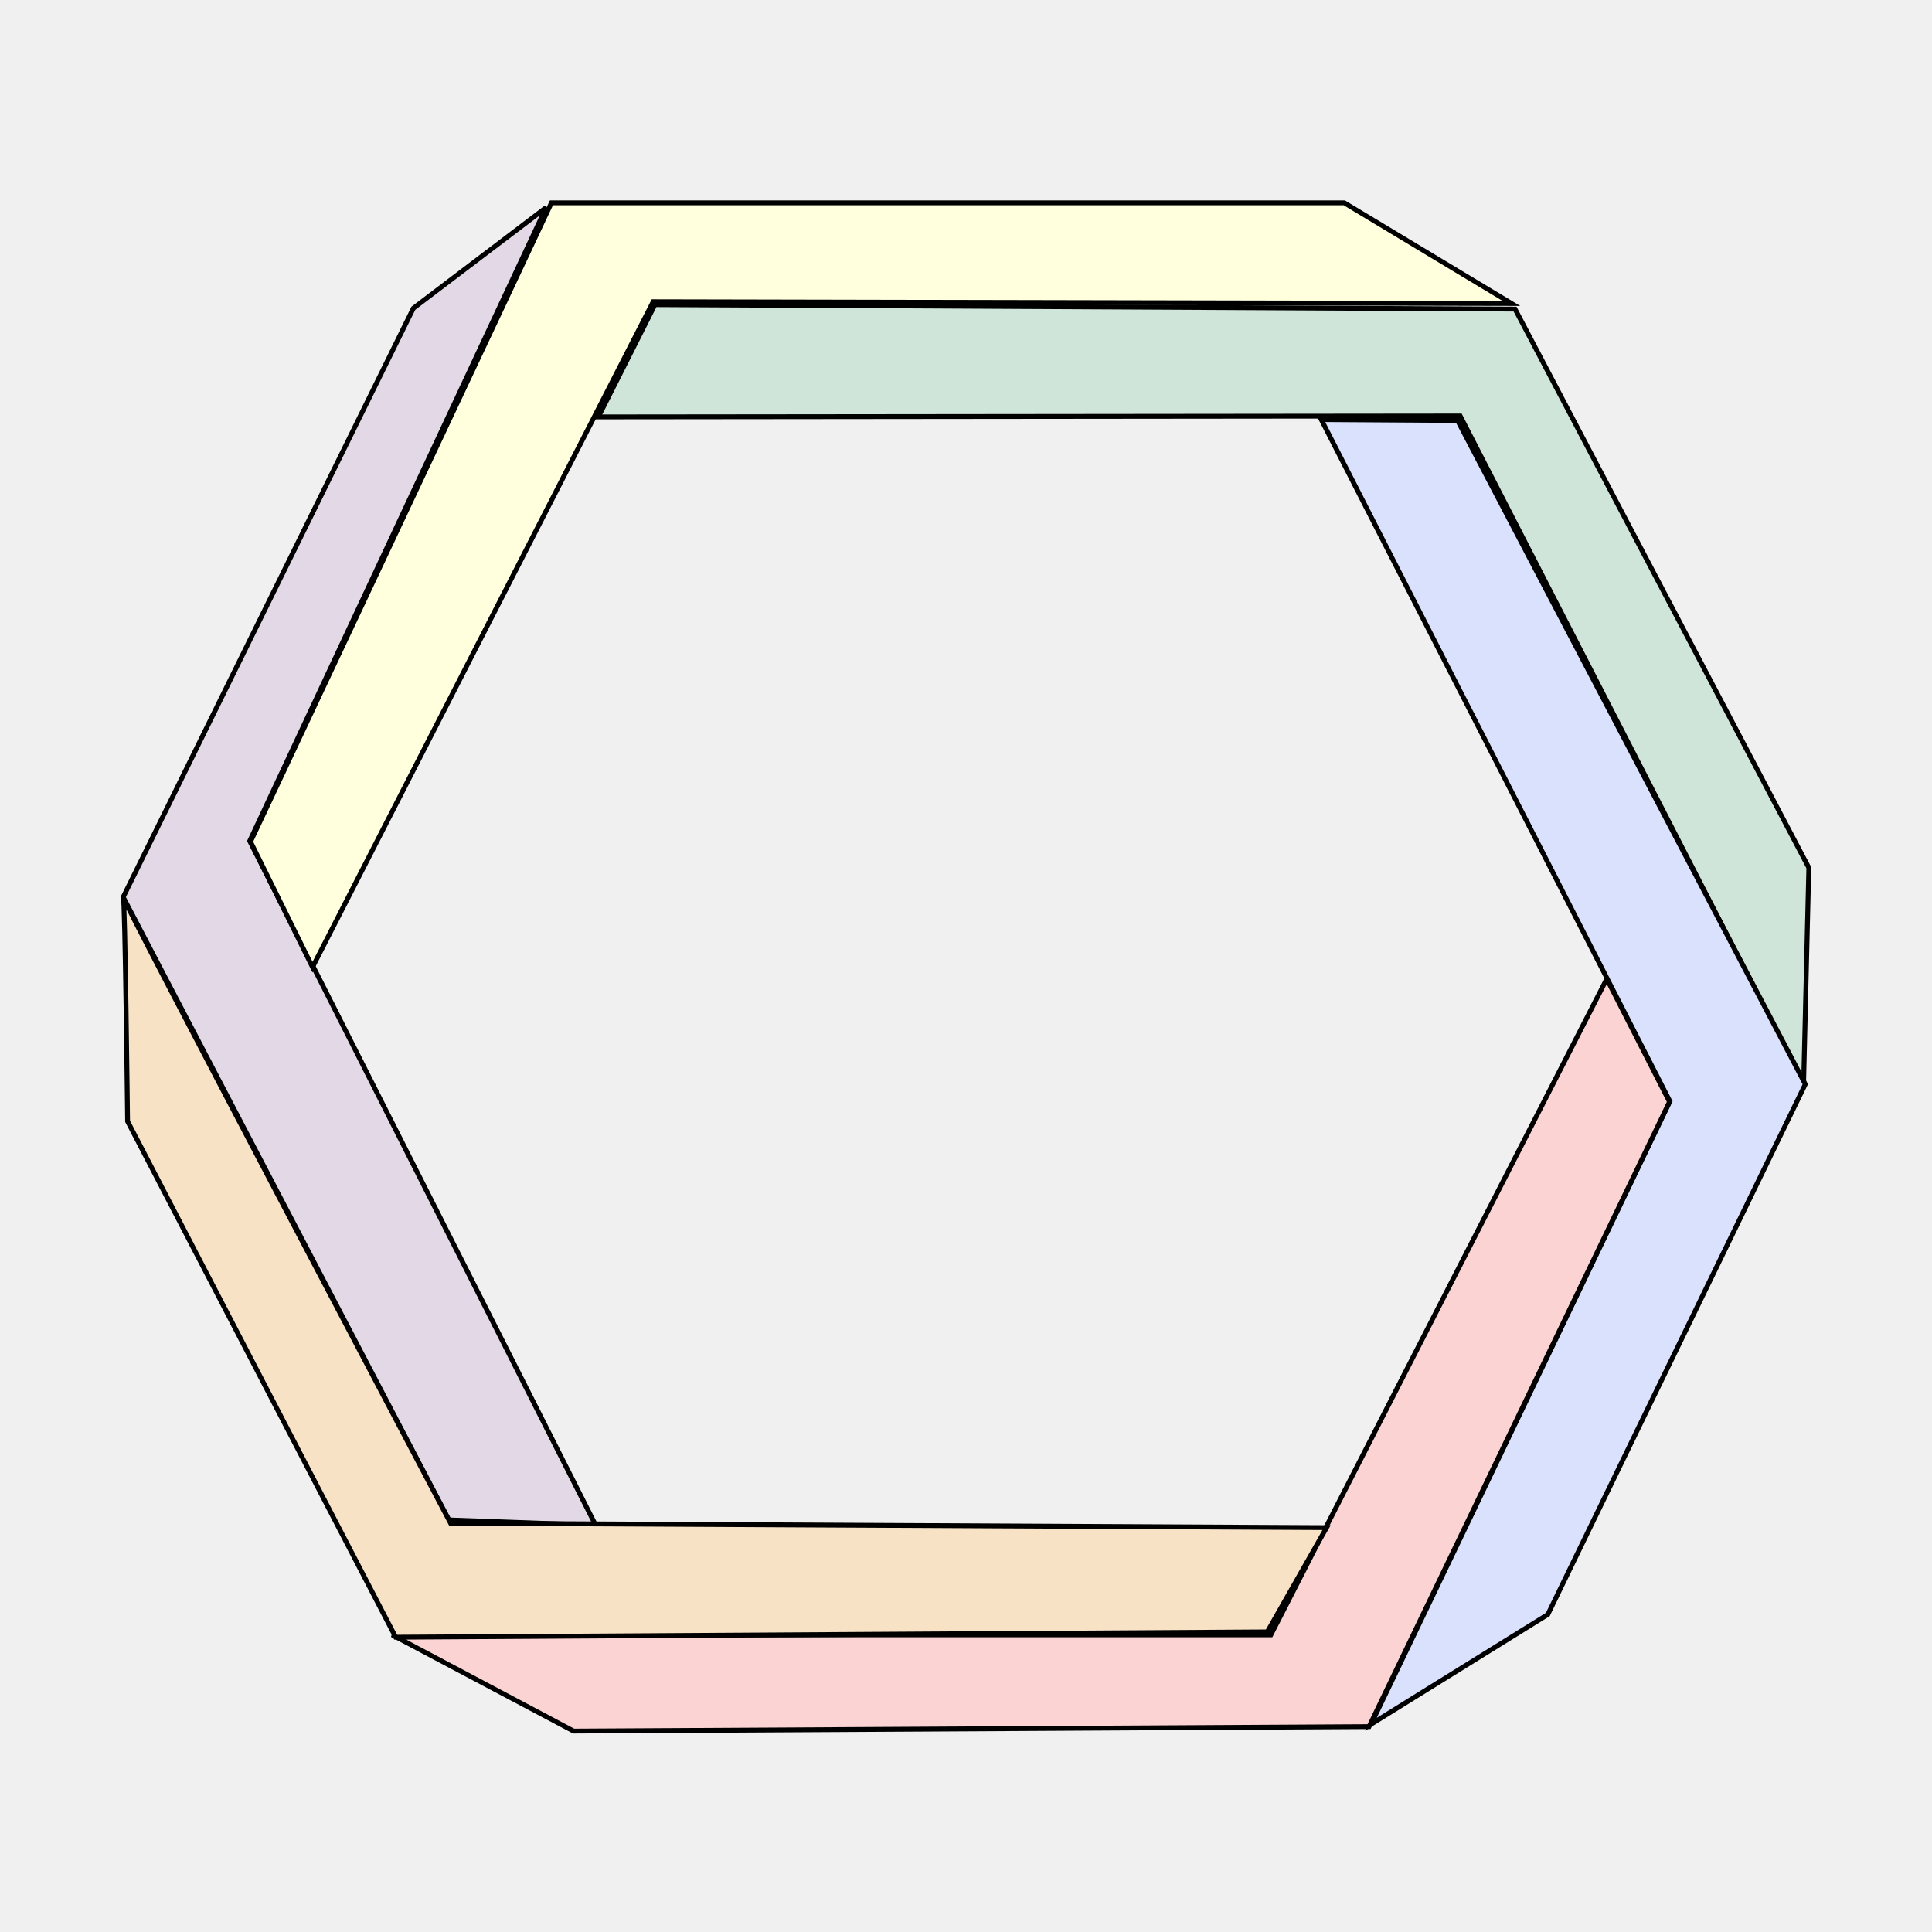
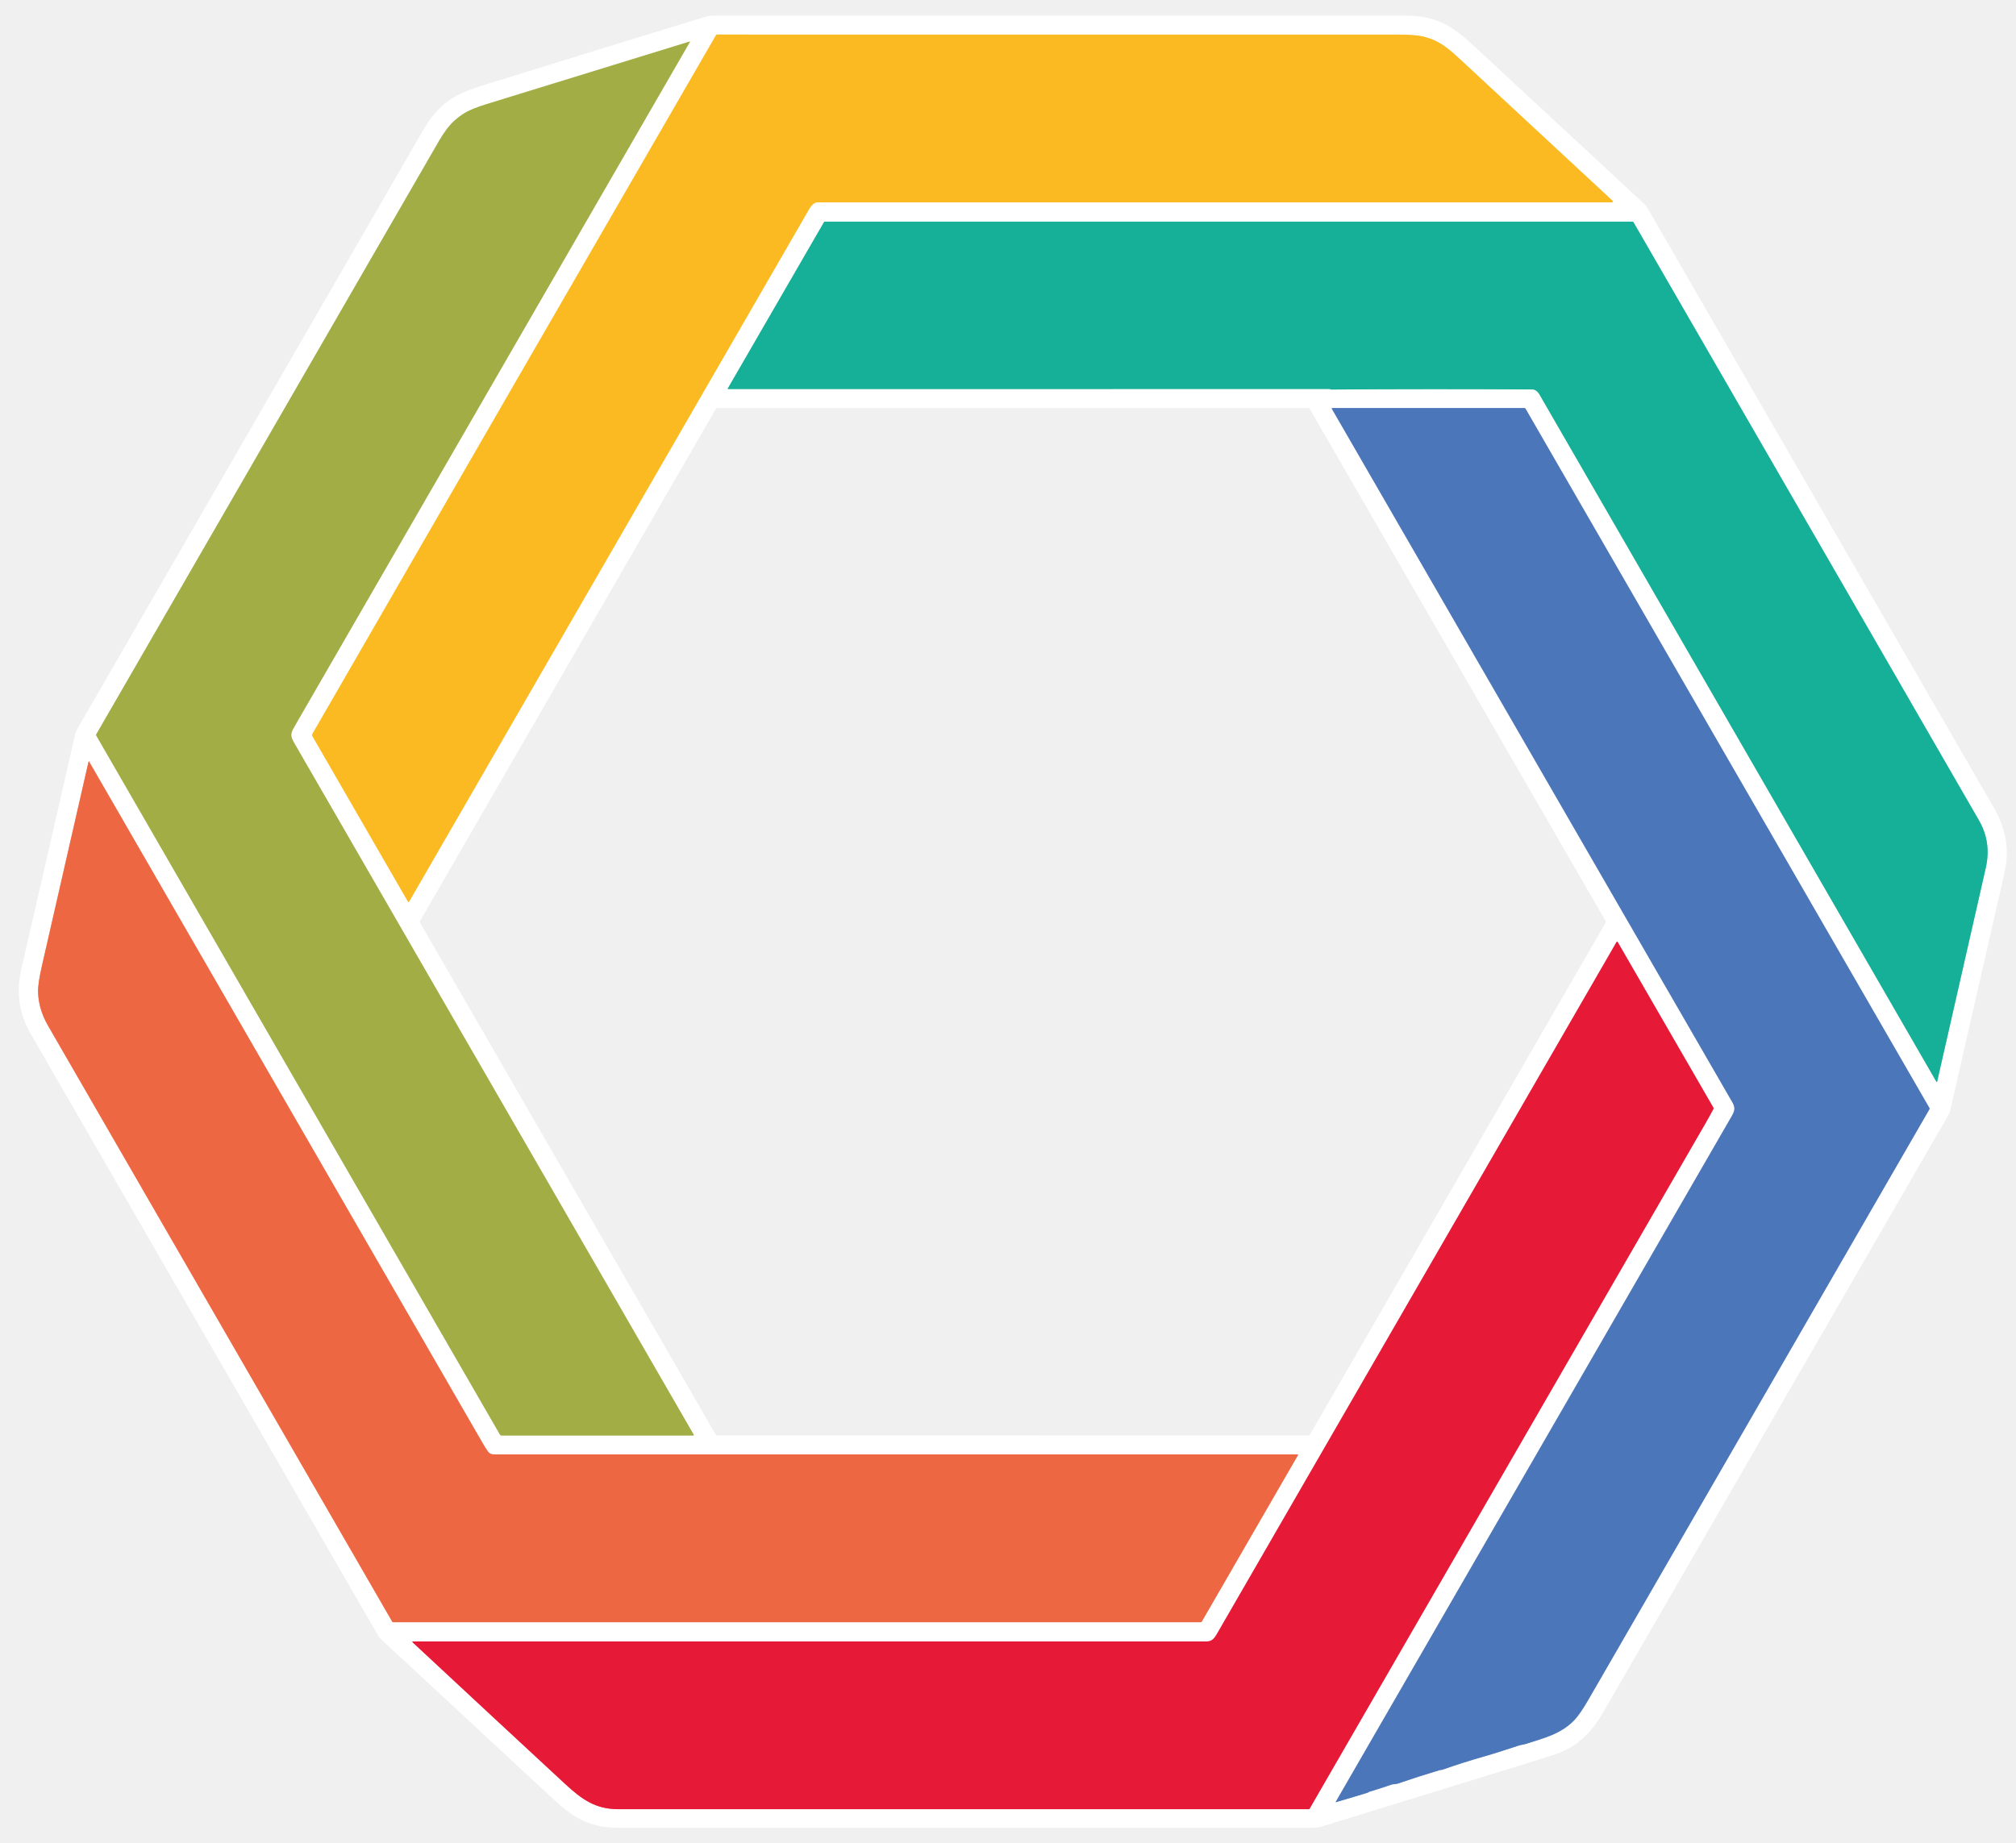
- <svg xmlns="http://www.w3.org/2000/svg" width="400" height="400" id="svg8977" version="1.0">
-   <defs id="defs8979" />
-   <g id="layer1">
-     <path style="fill:#e3d9e6;fill-opacity:1;fill-rule:evenodd;stroke:#000000;stroke-width:1px;stroke-linecap:butt;stroke-linejoin:miter;stroke-opacity:1" d="M 85.59,63.812 L 25.5,185.742 L 92.918,314.681 L 123.33,315.788 L 51.698,174.121 L 113.071,42.968 L 85.59,63.812 z " id="path9106" />
-     <path style="fill:#ffffdd;fill-opacity:1;fill-rule:evenodd;stroke:#000000;stroke-width:1px;stroke-linecap:butt;stroke-linejoin:miter;stroke-opacity:1" d="M 51.861,174.266 L 114.17,41.991 L 278.319,41.991 L 312.944,62.835 L 135.238,62.466 L 64.701,200.239 L 51.861,174.266 z " id="path9108" />
-     <path style="fill:#d0e5d9;fill-opacity:1;fill-rule:evenodd;stroke:#000000;stroke-width:1px;stroke-linecap:butt;stroke-linejoin:miter;stroke-opacity:1" d="M 123.88,86.316 L 135.604,63.074 L 313.677,63.997 L 374.5,179.654 L 373.418,224.41 L 302.318,86.132 L 123.88,86.316 z " id="path9110" />
-     <path style="fill:#d9e1fc;fill-opacity:1;fill-rule:evenodd;stroke:#000000;stroke-width:1px;stroke-linecap:butt;stroke-linejoin:miter;stroke-opacity:1" d="M 273.556,86.87 L 301.769,87.054 L 373.767,224.479 L 320.455,334.263 L 283.851,356.987 L 345.737,228.012 L 273.556,86.87 z " id="path9112" />
-     <path style="fill:#fbd3d3;fill-opacity:1;fill-rule:evenodd;stroke:#000000;stroke-width:1px;stroke-linecap:butt;stroke-linejoin:miter;stroke-opacity:1" d="M 332.665,202.66 L 263.113,338.478 L 81.193,338.478 L 118.75,358.4 L 283.449,357.478 L 345.655,228.121 L 332.665,202.66 z " id="path9114" />
-     <path style="fill:#f7e2c6;fill-opacity:1;fill-rule:evenodd;stroke:#000000;stroke-width:1px;stroke-linecap:butt;stroke-linejoin:miter;stroke-opacity:1" d="M 274.655,316.278 L 262.38,337.86 L 81.926,338.967 L 26.416,232.163 C 26.416,232.163 25.881,185.382 25.515,185.751 C 25.148,186.12 93.285,315.355 93.285,315.355 L 274.655,316.278 z " id="path9116" />
+ <svg xmlns="http://www.w3.org/2000/svg" version="1.1" viewBox="0 0 1514 1384">
+   <g stroke-width="2.00" fill="none" stroke-linecap="butt">
+     <path stroke="#fddd90" vector-effect="non-scaling-stroke" d="   M 537.73 26.42   C 436.47 201.41 335.62 376.21 234.40 551.67   A 0.91 0.91 90.0 0 0 234.40 552.59   L 306.33 677.19   Q 306.81 678.01 307.28 677.19   Q 457.62 416.77 608.09 156.31   C 609.17 154.43 611.64 152.00 613.56 152.00   Q 912.50 152.00 1210.10 152.00   Q 1212.28 152.00 1210.69 150.52   Q 1155.28 98.97 1101.00 48.70   C 1088.74 37.35 1082.37 30.78 1068.76 27.45   Q 1062.83 26.00 1050.11 26.00   Q 794.32 26.02 538.48 25.98   A 0.87 0.86 -75.0 0 0 537.73 26.42" />
+     <path stroke="#d1d6a3" vector-effect="non-scaling-stroke" d="   M 520.54 1078.31   Q 521.32 1078.31 520.93 1077.64   Q 370.79 817.59 220.56 557.44   C 217.47 552.08 218.73 549.89 221.53 545.04   Q 369.77 288.39 517.98 31.70   Q 518.33 31.10 517.67 31.30   Q 441.65 54.68 365.62 78.16   Q 354.58 81.57 349.47 84.62   C 336.76 92.21 332.68 100.71 323.66 116.33   Q 197.98 333.96 72.27 551.65   A 0.87 0.86 44.7 0 0 72.28 552.51   L 375.42 1077.55   A 1.45 1.44 74.8 0 0 376.67 1078.27   L 520.54 1078.31" />
+     <path stroke="#8bd7cb" vector-effect="non-scaling-stroke" d="   M 1153.77 293.57   Q 1155.13 294.57 1155.97 296.03   L 1454.16 812.43   Q 1454.61 813.20 1454.81 812.33   Q 1473.11 732.12 1491.31 651.91   Q 1495.66 632.70 1486.21 616.29   Q 1441.78 539.14 1226.72 166.94   A 0.87 0.84 -14.0 0 0 1225.97 166.51   L 619.53 166.50   A 0.87 0.86 15.0 0 0 618.78 166.93   L 546.57 291.81   Q 546.33 292.24 546.82 292.24   Q 772.66 292.26 998.50 292.18   Q 998.73 292.18 998.94 292.31   A 1.39 0.50 40.5 0 0 999.68 292.59   Q 1075.33 292.06 1150.99 292.53   C 1152.07 292.54 1153.01 293.01 1153.77 293.57" />
+     <path stroke="#a6bbdd" vector-effect="non-scaling-stroke" d="   M 1028.07 1345.99   Q 1036.72 1343.44 1045.24 1340.47   C 1046.26 1340.12 1048.06 1340.33 1049.45 1339.85   Q 1064.84 1334.56 1080.43 1329.90   Q 1081.61 1329.55 1082.26 1329.50   Q 1082.97 1329.45 1083.23 1329.36   Q 1099.16 1323.74 1115.41 1319.14   C 1124.13 1316.67 1132.31 1313.82 1140.78 1311.14   C 1142.39 1310.63 1144.07 1310.56 1145.79 1310.00   C 1159.33 1305.59 1171.98 1302.75 1182.24 1292.18   Q 1186.47 1287.83 1193.06 1276.43   Q 1321.07 1054.83 1449.00 833.19   A 0.88 0.86 45.6 0 0 1449.00 832.32   L 1145.68 307.05   A 1.11 1.09 74.7 0 0 1144.73 306.50   L 1000.70 306.50   Q 999.89 306.50 1000.29 307.21   Q 1150.57 567.45 1300.82 827.69   C 1303.21 831.83 1303.04 834.08 1300.57 838.35   Q 1151.91 1095.80 1003.25 1353.27   Q 1002.91 1353.86 1003.56 1353.65   C 1005.93 1352.91 1027.55 1346.66 1027.75 1346.31   A 0.64 0.23 -65.1 0 1 1028.07 1345.99" />
+     <path stroke="#f6b4a1" vector-effect="non-scaling-stroke" d="   M 295.27 1218.56   L 901.77 1218.53   A 0.87 0.86 15.0 0 0 902.52 1218.10   L 974.67 1093.20   Q 975.08 1092.50 974.27 1092.50   L 370.73 1092.50   Q 367.93 1092.50 366.33 1090.19   Q 364.36 1087.33 362.64 1084.34   Q 214.85 828.28 67.06 572.32   Q 66.62 571.58 66.43 572.42   Q 48.97 648.87 31.52 725.31   Q 28.41 738.91 28.57 745.02   Q 28.90 758.06 36.05 770.45   Q 165.23 994.25 294.56 1218.15   A 0.83 0.82 74.6 0 0 295.27 1218.56" />
+     <path stroke="#f38c9b" vector-effect="non-scaling-stroke" d="   M 310.06 1233.83   Q 368.06 1287.88 424.36 1340.00   C 437.13 1351.82 447.35 1358.99 464.06 1358.99   Q 723.41 1359.01 982.87 1359.00   A 0.73 0.72 -75.0 0 0 983.50 1358.63   Q 1131.76 1101.88 1280.06 845.06   Q 1284.85 836.76 1286.78 832.97   A 0.93 0.91 -46.8 0 0 1286.76 832.09   L 1214.84 707.59   A 0.46 0.46 -45.0 0 0 1214.04 707.59   Q 1064.70 966.23 915.33 1224.88   C 912.70 1229.44 911.05 1233.00 906.44 1233.00   Q 607.97 1233.01 310.39 1232.99   Q 309.16 1232.99 310.06 1233.83" />
  </g>
+   <path fill="#ffffff" d="   M 285.77 1230.97   Q 284.87 1230.14 284.25 1229.07   Q 153.52 1002.71 23.09 776.67   Q 10.02 754.04 15.95 728.29   Q 36.45 639.19 56.49 551.51   Q 56.97 549.42 58.05 547.56   Q 186.86 324.47 315.51 101.69   Q 322.30 89.93 326.57 85.08   C 338.97 70.99 351.23 67.64 370.81 61.58   Q 449.95 37.07 529.16 12.77   Q 532.50 11.75 535.99 11.75   Q 795.06 11.74 1054.12 11.76   Q 1064.66 11.76 1070.64 13.08   C 1087.72 16.87 1096.55 24.91 1110.51 37.86   Q 1172.11 95.00 1233.69 152.16   Q 1236.24 154.53 1237.98 157.54   Q 1367.85 382.42 1497.69 607.31   Q 1508.96 626.83 1506.68 647.85   Q 1506.27 651.68 1502.67 667.43   Q 1483.59 750.97 1464.51 834.50   Q 1464.19 835.91 1462.19 839.39   Q 1333.22 1062.53 1204.29 1285.71   C 1195.92 1300.20 1186.85 1309.93 1171.87 1316.38   Q 1168.79 1317.71 1152.87 1322.61   Q 1072.85 1347.29 992.83 1371.96   Q 989.50 1372.99 986.01 1372.99   Q 725.85 1373.02 465.68 1372.99   Q 455.82 1372.99 450.07 1371.69   C 433.62 1367.96 425.04 1360.24 411.46 1347.66   Q 349.08 1289.86 285.77 1230.97   Z   M 537.73 26.42   C 436.47 201.41 335.62 376.21 234.40 551.67   A 0.91 0.91 90.0 0 0 234.40 552.59   L 306.33 677.19   Q 306.81 678.01 307.28 677.19   Q 457.62 416.77 608.09 156.31   C 609.17 154.43 611.64 152.00 613.56 152.00   Q 912.50 152.00 1210.10 152.00   Q 1212.28 152.00 1210.69 150.52   Q 1155.28 98.97 1101.00 48.70   C 1088.74 37.35 1082.37 30.78 1068.76 27.45   Q 1062.83 26.00 1050.11 26.00   Q 794.32 26.02 538.48 25.98   A 0.87 0.86 -75.0 0 0 537.73 26.42   Z   M 520.54 1078.31   Q 521.32 1078.31 520.93 1077.64   Q 370.79 817.59 220.56 557.44   C 217.47 552.08 218.73 549.89 221.53 545.04   Q 369.77 288.39 517.98 31.70   Q 518.33 31.10 517.67 31.30   Q 441.65 54.68 365.62 78.16   Q 354.58 81.57 349.47 84.62   C 336.76 92.21 332.68 100.71 323.66 116.33   Q 197.98 333.96 72.27 551.65   A 0.87 0.86 44.7 0 0 72.28 552.51   L 375.42 1077.55   A 1.45 1.44 74.8 0 0 376.67 1078.27   L 520.54 1078.31   Z   M 1153.77 293.57   Q 1155.13 294.57 1155.97 296.03   L 1454.16 812.43   Q 1454.61 813.20 1454.81 812.33   Q 1473.11 732.12 1491.31 651.91   Q 1495.66 632.70 1486.21 616.29   Q 1441.78 539.14 1226.72 166.94   A 0.87 0.84 -14.0 0 0 1225.97 166.51   L 619.53 166.50   A 0.87 0.86 15.0 0 0 618.78 166.93   L 546.57 291.81   Q 546.33 292.24 546.82 292.24   Q 772.66 292.26 998.50 292.18   Q 998.73 292.18 998.94 292.31   A 1.39 0.50 40.5 0 0 999.68 292.59   Q 1075.33 292.06 1150.99 292.53   C 1152.07 292.54 1153.01 293.01 1153.77 293.57   Z   M 982.90 1078.31   A 0.79 0.76 14.3 0 0 983.58 1077.92   L 1205.82 693.04   A 1.16 1.16 45.0 0 0 1205.82 691.90   L 983.50 306.94   A 0.87 0.86 75.0 0 0 982.75 306.50   L 538.73 306.50   A 1.34 1.33 -74.6 0 0 537.58 307.16   L 315.36 691.99   A 0.96 0.94 -45.6 0 0 315.36 692.92   L 537.57 1077.79   A 0.87 0.86 -15.0 0 0 538.32 1078.22   L 982.90 1078.31   Z   M 1028.07 1345.99   Q 1036.72 1343.44 1045.24 1340.47   C 1046.26 1340.12 1048.06 1340.33 1049.45 1339.85   Q 1064.84 1334.56 1080.43 1329.90   Q 1081.61 1329.55 1082.26 1329.50   Q 1082.97 1329.45 1083.23 1329.36   Q 1099.16 1323.74 1115.41 1319.14   C 1124.13 1316.67 1132.31 1313.82 1140.78 1311.14   C 1142.39 1310.63 1144.07 1310.56 1145.79 1310.00   C 1159.33 1305.59 1171.98 1302.75 1182.24 1292.18   Q 1186.47 1287.83 1193.06 1276.43   Q 1321.07 1054.83 1449.00 833.19   A 0.88 0.86 45.6 0 0 1449.00 832.32   L 1145.68 307.05   A 1.11 1.09 74.7 0 0 1144.73 306.50   L 1000.70 306.50   Q 999.89 306.50 1000.29 307.21   Q 1150.57 567.45 1300.82 827.69   C 1303.21 831.83 1303.04 834.08 1300.57 838.35   Q 1151.91 1095.80 1003.25 1353.27   Q 1002.91 1353.86 1003.56 1353.65   C 1005.93 1352.91 1027.55 1346.66 1027.75 1346.31   A 0.64 0.23 -65.1 0 1 1028.07 1345.99   Z   M 295.27 1218.56   L 901.77 1218.53   A 0.87 0.86 15.0 0 0 902.52 1218.10   L 974.67 1093.20   Q 975.08 1092.50 974.27 1092.50   L 370.73 1092.50   Q 367.93 1092.50 366.33 1090.19   Q 364.36 1087.33 362.64 1084.34   Q 214.85 828.28 67.06 572.32   Q 66.62 571.58 66.43 572.42   Q 48.97 648.87 31.52 725.31   Q 28.41 738.91 28.57 745.02   Q 28.90 758.06 36.05 770.45   Q 165.23 994.25 294.56 1218.15   A 0.83 0.82 74.6 0 0 295.27 1218.56   Z   M 310.06 1233.83   Q 368.06 1287.88 424.36 1340.00   C 437.13 1351.82 447.35 1358.99 464.06 1358.99   Q 723.41 1359.01 982.87 1359.00   A 0.73 0.72 -75.0 0 0 983.50 1358.63   Q 1131.76 1101.88 1280.06 845.06   Q 1284.85 836.76 1286.78 832.97   A 0.93 0.91 -46.8 0 0 1286.76 832.09   L 1214.84 707.59   A 0.46 0.46 -45.0 0 0 1214.04 707.59   Q 1064.70 966.23 915.33 1224.88   C 912.70 1229.44 911.05 1233.00 906.44 1233.00   Q 607.97 1233.01 310.39 1232.99   Q 309.16 1232.99 310.06 1233.83   Z" />
+   <path fill="#fbba21" d="   M 234.40 551.67   C 335.62 376.21 436.47 201.41 537.73 26.42   A 0.87 0.86 -75.0 0 1 538.48 25.98   Q 794.32 26.02 1050.11 26.00   Q 1062.83 26.00 1068.76 27.45   C 1082.37 30.78 1088.74 37.35 1101.00 48.70   Q 1155.28 98.97 1210.69 150.52   Q 1212.28 152.00 1210.10 152.00   Q 912.50 152.00 613.56 152.00   C 611.64 152.00 609.17 154.43 608.09 156.31   Q 457.62 416.77 307.28 677.19   Q 306.81 678.01 306.33 677.19   L 234.40 552.59   A 0.91 0.91 -90.0 0 1 234.40 551.67   Z" />
+   <path fill="#a2ad46" d="   M 520.54 1078.31   L 376.67 1078.27   A 1.45 1.44 74.8 0 1 375.42 1077.55   L 72.28 552.51   A 0.87 0.86 44.7 0 1 72.27 551.65   Q 197.98 333.96 323.66 116.33   C 332.68 100.71 336.76 92.21 349.47 84.62   Q 354.58 81.57 365.62 78.16   Q 441.65 54.68 517.67 31.30   Q 518.33 31.10 517.98 31.70   Q 369.77 288.39 221.53 545.04   C 218.73 549.89 217.47 552.08 220.56 557.44   Q 370.79 817.59 520.93 1077.64   Q 521.32 1078.31 520.54 1078.31   Z" />
+   <path fill="#16af97" d="   M 1153.77 293.57   C 1153.01 293.01 1152.07 292.54 1150.99 292.53   Q 1075.33 292.06 999.68 292.59   A 1.39 0.50 40.5 0 1 998.94 292.31   Q 998.73 292.18 998.50 292.18   Q 772.66 292.26 546.82 292.24   Q 546.33 292.24 546.57 291.81   L 618.78 166.93   A 0.87 0.86 15.0 0 1 619.53 166.50   L 1225.97 166.51   A 0.87 0.84 -14.0 0 1 1226.72 166.94   Q 1441.78 539.14 1486.21 616.29   Q 1495.66 632.70 1491.31 651.91   Q 1473.11 732.12 1454.81 812.33   Q 1454.61 813.20 1454.16 812.43   L 1155.97 296.03   Q 1155.13 294.57 1153.77 293.57   Z" />
+   <path fill="#4c76ba" d="   M 1027.75 1346.31   C 1027.55 1346.66 1005.93 1352.91 1003.56 1353.65   Q 1002.91 1353.86 1003.25 1353.27   Q 1151.91 1095.80 1300.57 838.35   C 1303.04 834.08 1303.21 831.83 1300.82 827.69   Q 1150.57 567.45 1000.29 307.21   Q 999.89 306.50 1000.70 306.50   L 1144.73 306.50   A 1.11 1.09 74.7 0 1 1145.68 307.05   L 1449.00 832.32   A 0.88 0.86 45.6 0 1 1449.00 833.19   Q 1321.07 1054.83 1193.06 1276.43   Q 1186.47 1287.83 1182.24 1292.18   C 1171.98 1302.75 1159.33 1305.59 1145.79 1310.00   C 1144.07 1310.56 1142.39 1310.63 1140.78 1311.14   C 1132.31 1313.82 1124.13 1316.67 1115.41 1319.14   Q 1099.16 1323.74 1083.23 1329.36   Q 1082.97 1329.45 1082.26 1329.50   Q 1081.61 1329.55 1080.43 1329.90   Q 1064.84 1334.56 1049.45 1339.85   C 1048.06 1340.33 1046.26 1340.12 1045.24 1340.47   Q 1036.72 1343.44 1028.07 1345.99   A 0.64 0.23 -65.1 0 0 1027.75 1346.31   Z" />
+   <path fill="#ed6842" d="   M 295.27 1218.56   A 0.83 0.82 74.6 0 1 294.56 1218.15   Q 165.23 994.25 36.05 770.45   Q 28.90 758.06 28.57 745.02   Q 28.41 738.91 31.52 725.31   Q 48.97 648.87 66.43 572.42   Q 66.62 571.58 67.06 572.32   Q 214.85 828.28 362.64 1084.34   Q 364.36 1087.33 366.33 1090.19   Q 367.93 1092.50 370.73 1092.50   L 974.27 1092.50   Q 975.08 1092.50 974.67 1093.20   L 902.52 1218.10   A 0.87 0.86 15.0 0 1 901.77 1218.53   L 295.27 1218.56   Z" />
+   <path fill="#e61937" d="   M 310.06 1233.83   Q 309.16 1232.99 310.39 1232.99   Q 607.97 1233.01 906.44 1233.00   C 911.05 1233.00 912.70 1229.44 915.33 1224.88   Q 1064.70 966.23 1214.04 707.59   A 0.46 0.46 0.0 0 1 1214.84 707.59   L 1286.76 832.09   A 0.93 0.91 -46.8 0 1 1286.78 832.97   Q 1284.85 836.76 1280.06 845.06   Q 1131.76 1101.88 983.50 1358.63   A 0.73 0.72 -75.0 0 1 982.87 1359.00   Q 723.41 1359.01 464.06 1358.99   C 447.35 1358.99 437.13 1351.82 424.36 1340.00   Q 368.06 1287.88 310.06 1233.83   Z" />
</svg>
